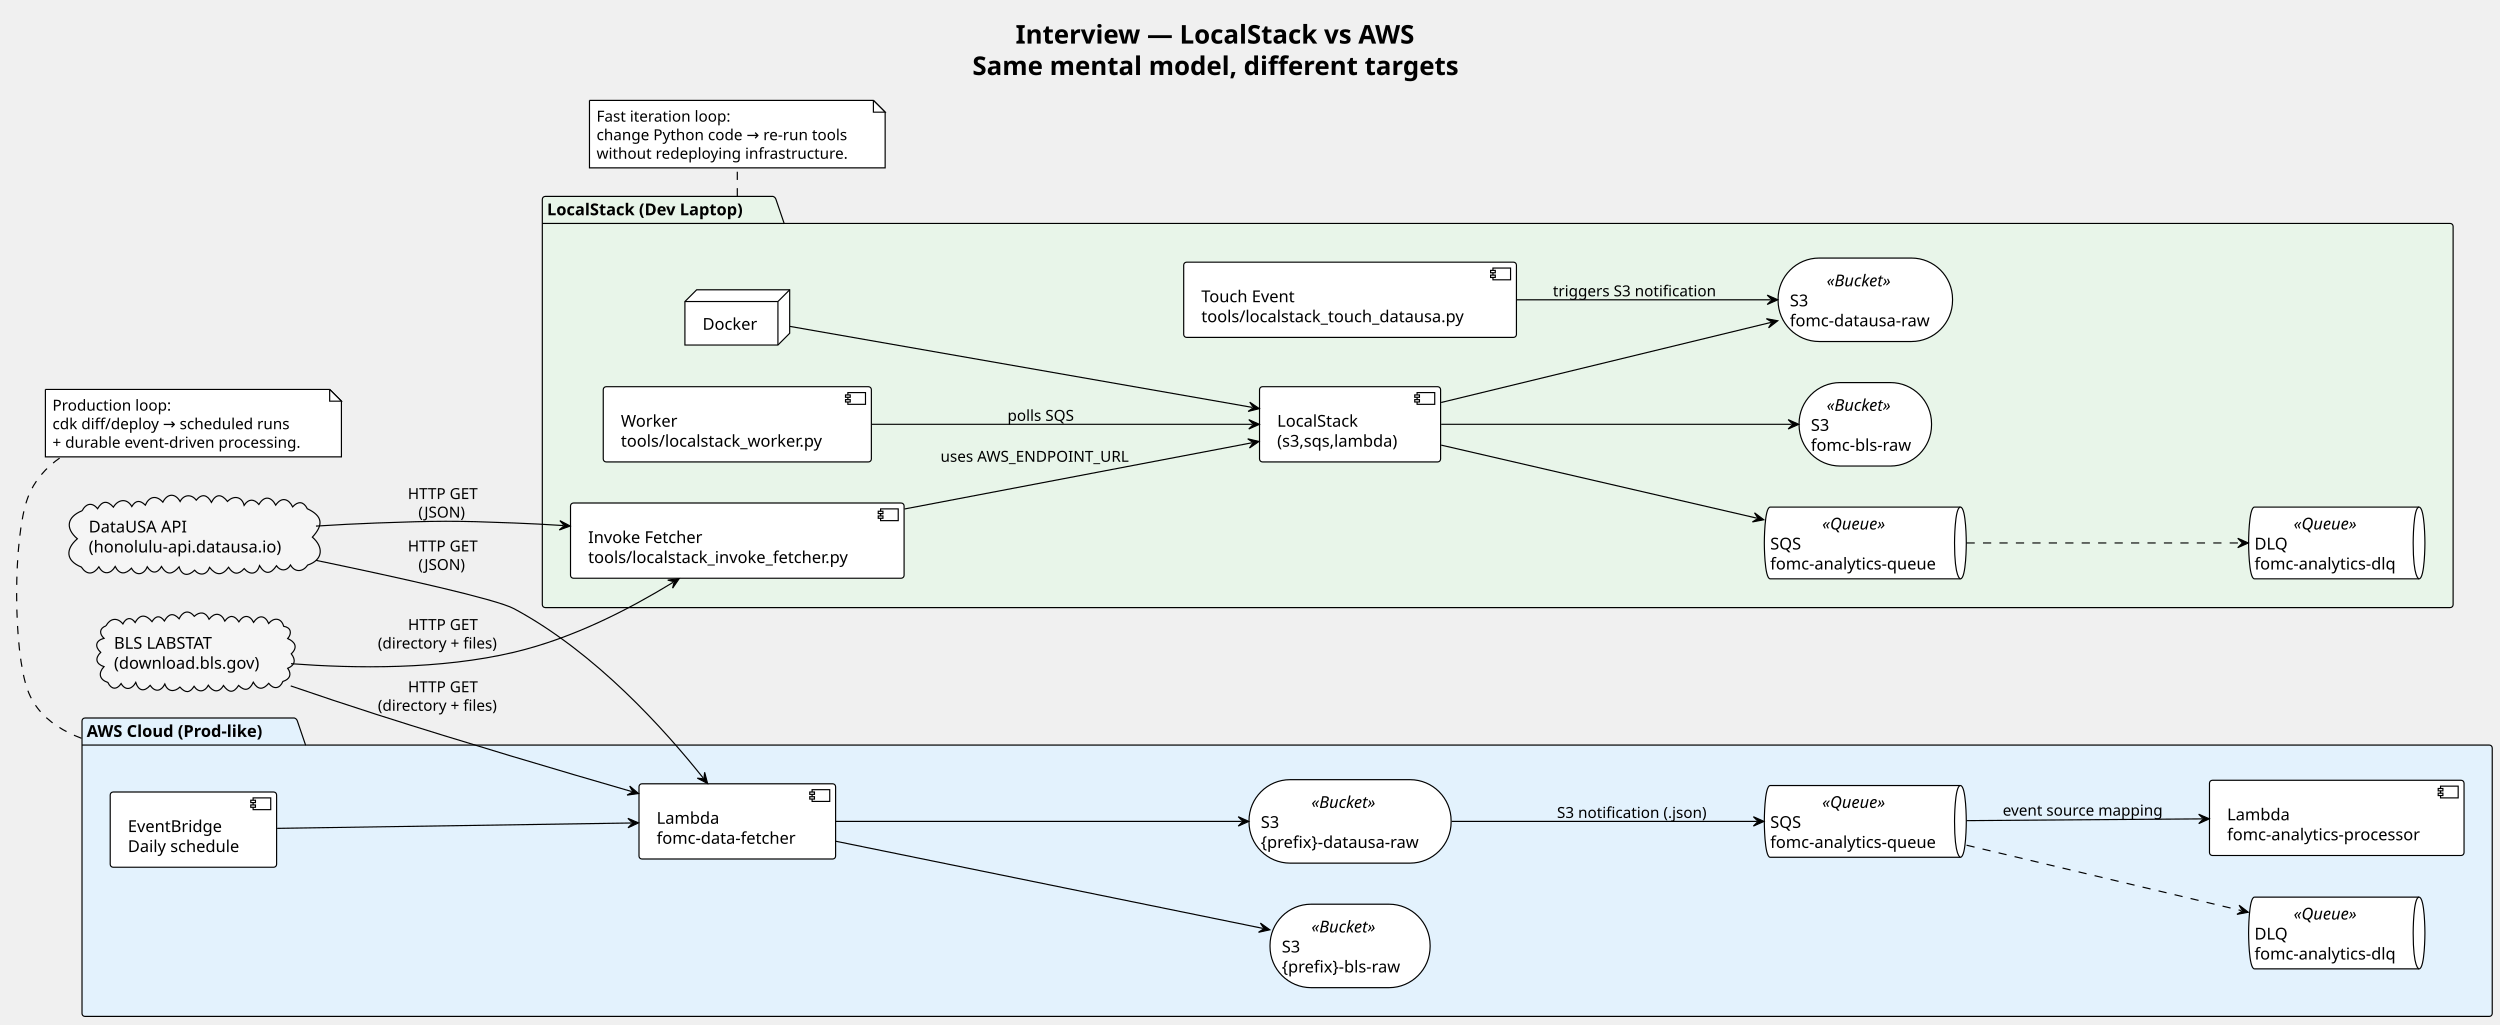
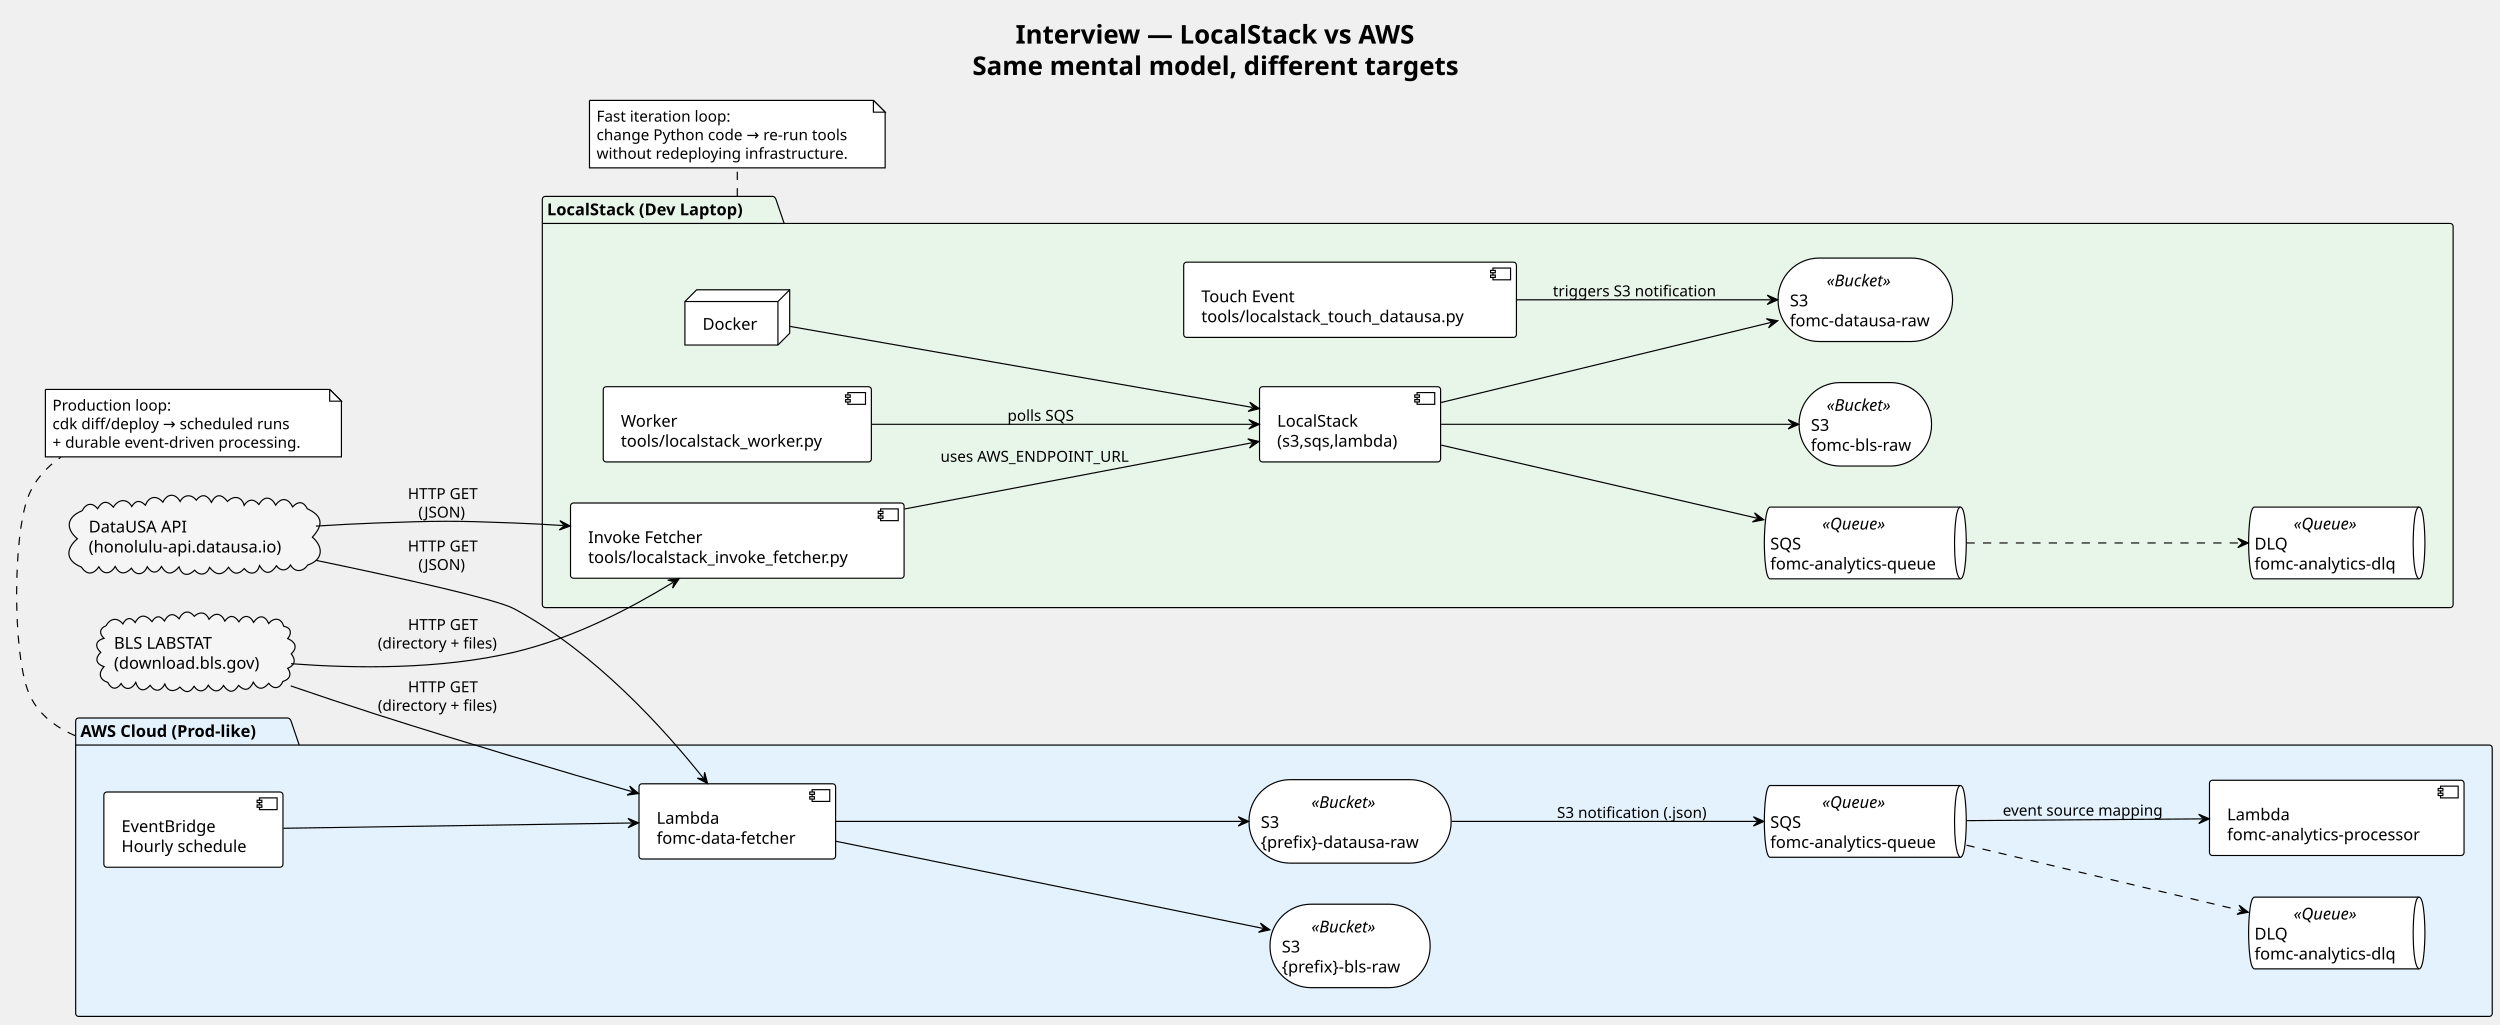
<svg xmlns="http://www.w3.org/2000/svg" contentStyleType="text/css" data-diagram-type="DESCRIPTION" height="872px" preserveAspectRatio="none" style="width:2128px;height:872px;background:#FFFFFF;" version="1.1" viewBox="0 0 2128 872" width="2128px" zoomAndPan="magnify">
  <defs />
  <g>
    <g class="title" data-source-line="3">
      <text fill="#000000" font-family="Verdana" font-size="22" font-weight="bold" lengthAdjust="spacing" textLength="390.522" x="864.434" y="37.118">Interview — LocalStack vs AWS</text>
      <text fill="#000000" font-family="Verdana" font-size="22" font-weight="bold" lengthAdjust="spacing" textLength="463.987" x="827.701" y="63.855">Same mental model, different targets</text>
    </g>
    <g class="cluster" data-qualified-name="LS" data-source-line="8" id="ent0004">
      <path d="M464.12,167.175 L657.976,167.175 A3.75,3.75 0 0 1 660.476,169.675 L667.476,190.189 L2085.59,190.189 A2.5,2.5 0 0 1 2088.09,192.689 L2088.09,514.675 A2.5,2.5 0 0 1 2085.59,517.175 L464.12,517.175 A2.5,2.5 0 0 1 461.62,514.675 L461.62,169.675 A2.5,2.5 0 0 1 464.12,167.175" fill="#E8F5E9" style="stroke:#000000;stroke-width:1;" />
      <line style="stroke:#000000;stroke-width:1;" x1="461.62" x2="667.476" y1="190.189" y2="190.189" />
      <text fill="#000000" font-family="Verdana" font-size="14" font-weight="bold" lengthAdjust="spacing" textLength="192.856" x="465.62" y="183.25">LocalStack (Dev Laptop)</text>
    </g>
    <g class="cluster" data-qualified-name="AWS" data-source-line="32" id="ent0022">
-       <path d="M72.31,611.175 L250.6,611.175 A3.75,3.75 0 0 1 253.1,613.675 L260.1,634.189 L2118.89,634.189 A2.5,2.5 0 0 1 2121.39,636.689 L2121.39,862.675 A2.5,2.5 0 0 1 2118.89,865.175 L72.31,865.175 A2.5,2.5 0 0 1 69.81,862.675 L69.81,613.675 A2.5,2.5 0 0 1 72.31,611.175" fill="#E3F2FD" style="stroke:#000000;stroke-width:1;" />
-       <line style="stroke:#000000;stroke-width:1;" x1="69.81" x2="260.1" y1="634.189" y2="634.189" />
-       <text fill="#000000" font-family="Verdana" font-size="14" font-weight="bold" lengthAdjust="spacing" textLength="177.29" x="73.81" y="627.25">AWS Cloud (Prod-like)</text>
+       <path d="M66.91,611.175 L245.2,611.175 A3.75,3.75 0 0 1 247.7,613.675 L254.7,634.189 L2118.89,634.189 A2.5,2.5 0 0 1 2121.39,636.689 L2121.39,862.675 A2.5,2.5 0 0 1 2118.89,865.175 L66.91,865.175 A2.5,2.5 0 0 1 64.41,862.675 L64.41,613.675 A2.5,2.5 0 0 1 66.91,611.175" fill="#E3F2FD" style="stroke:#000000;stroke-width:1;" />
+       <line style="stroke:#000000;stroke-width:1;" x1="64.41" x2="254.7" y1="634.189" y2="634.189" />
+       <text fill="#000000" font-family="Verdana" font-size="14" font-weight="bold" lengthAdjust="spacing" textLength="177.29" x="68.41" y="627.25">AWS Cloud (Prod-like)</text>
    </g>
    <g class="entity" data-qualified-name="LS.Docker" data-source-line="9" id="ent0005">
      <polygon fill="#FFFFFF" points="583,256.665,593,246.665,672.178,246.665,672.178,283.679,662.178,293.679,583,293.679,583,256.665" style="stroke:#000000;stroke-width:1;" />
      <line style="stroke:#000000;stroke-width:1;" x1="662.178" x2="672.178" y1="256.665" y2="246.665" />
      <line style="stroke:#000000;stroke-width:1;" x1="583" x2="662.178" y1="256.665" y2="256.665" />
      <line style="stroke:#000000;stroke-width:1;" x1="662.178" x2="662.178" y1="256.665" y2="293.679" />
      <text fill="#000000" font-family="Verdana" font-size="14" lengthAdjust="spacing" textLength="49.178" x="598" y="280.74">Docker</text>
    </g>
    <g class="entity" data-qualified-name="LS.LocalStack" data-source-line="10" id="ent0006">
      <rect fill="#FFFFFF" height="64.029" rx="2.5" ry="2.5" style="stroke:#000000;stroke-width:1;" width="154.126" x="1072.11" y="329.165" />
      <rect fill="#FFFFFF" height="10" style="stroke:#000000;stroke-width:1;" width="15" x="1206.236" y="334.165" />
      <rect fill="#FFFFFF" height="2" style="stroke:#000000;stroke-width:1;" width="4" x="1204.236" y="336.165" />
      <rect fill="#FFFFFF" height="2" style="stroke:#000000;stroke-width:1;" width="4" x="1204.236" y="340.165" />
      <text fill="#000000" font-family="Verdana" font-size="14" lengthAdjust="spacing" textLength="74.908" x="1087.11" y="363.24">LocalStack</text>
      <text fill="#000000" font-family="Verdana" font-size="14" lengthAdjust="spacing" textLength="114.126" x="1087.11" y="380.255">(s3,sqs,lambda)</text>
    </g>
    <g class="entity" data-qualified-name="LS.LS_BLS" data-source-line="12" id="ent0007">
      <rect fill="#FFFFFF" height="71.044" rx="35" ry="35" style="stroke:#000000;stroke-width:1;" width="112.743" x="1531.38" y="325.655" />
      <text fill="#000000" font-family="Verdana" font-size="14" font-style="italic" lengthAdjust="spacing" textLength="65.871" x="1554.816" y="349.73">«Bucket»</text>
      <text fill="#000000" font-family="Verdana" font-size="14" lengthAdjust="spacing" textLength="18.471" x="1541.38" y="366.745">S3</text>
      <text fill="#000000" font-family="Verdana" font-size="14" lengthAdjust="spacing" textLength="92.743" x="1541.38" y="383.759">fomc-bls-raw</text>
    </g>
    <g class="entity" data-qualified-name="LS.LS_DataUSA" data-source-line="13" id="ent0008">
      <rect fill="#FFFFFF" height="71.044" rx="35" ry="35" style="stroke:#000000;stroke-width:1;" width="148.502" x="1513.5" y="219.655" />
      <text fill="#000000" font-family="Verdana" font-size="14" font-style="italic" lengthAdjust="spacing" textLength="65.871" x="1554.815" y="243.73">«Bucket»</text>
      <text fill="#000000" font-family="Verdana" font-size="14" lengthAdjust="spacing" textLength="18.471" x="1523.5" y="260.745">S3</text>
      <text fill="#000000" font-family="Verdana" font-size="14" lengthAdjust="spacing" textLength="128.502" x="1523.5" y="277.759">fomc-datausa-raw</text>
    </g>
    <g class="entity" data-qualified-name="LS.LS_Q" data-source-line="14" id="ent0009">
      <path d="M1506.79,431.655 L1668.705,431.655 C1673.705,431.655 1673.705,462.177 1673.705,462.177 C1673.705,462.177 1673.705,492.699 1668.705,492.699 L1506.79,492.699 C1501.79,492.699 1501.79,462.177 1501.79,462.177 C1501.79,462.177 1501.79,431.655 1506.79,431.655" fill="#FFFFFF" style="stroke:#000000;stroke-width:1;" />
      <path d="M1668.705,431.655 C1663.705,431.655 1663.705,462.177 1663.705,462.177 C1663.705,492.699 1668.705,492.699 1668.705,492.699" fill="none" style="stroke:#000000;stroke-width:1;" />
      <text fill="#000000" font-family="Verdana" font-size="14" font-style="italic" lengthAdjust="spacing" textLength="63.465" x="1551.015" y="450.73">«Queue»</text>
      <text fill="#000000" font-family="Verdana" font-size="14" lengthAdjust="spacing" textLength="30.16" x="1506.79" y="467.745">SQS</text>
      <text fill="#000000" font-family="Verdana" font-size="14" lengthAdjust="spacing" textLength="151.915" x="1506.79" y="484.759">fomc-analytics-queue</text>
    </g>
    <g class="entity" data-qualified-name="LS.LS_DLQ" data-source-line="15" id="ent0010">
      <path d="M1919.01,431.655 L2059.091,431.655 C2064.091,431.655 2064.091,462.177 2064.091,462.177 C2064.091,462.177 2064.091,492.699 2059.091,492.699 L1919.01,492.699 C1914.01,492.699 1914.01,462.177 1914.01,462.177 C1914.01,462.177 1914.01,431.655 1919.01,431.655" fill="#FFFFFF" style="stroke:#000000;stroke-width:1;" />
      <path d="M2059.091,431.655 C2054.091,431.655 2054.091,462.177 2054.091,462.177 C2054.091,492.699 2059.091,492.699 2059.091,492.699" fill="none" style="stroke:#000000;stroke-width:1;" />
      <text fill="#000000" font-family="Verdana" font-size="14" font-style="italic" lengthAdjust="spacing" textLength="63.465" x="1952.318" y="450.73">«Queue»</text>
      <text fill="#000000" font-family="Verdana" font-size="14" lengthAdjust="spacing" textLength="29.6" x="1919.01" y="467.745">DLQ</text>
      <text fill="#000000" font-family="Verdana" font-size="14" lengthAdjust="spacing" textLength="130.081" x="1919.01" y="484.759">fomc-analytics-dlq</text>
    </g>
    <g class="entity" data-qualified-name="LS.LS_Invoke" data-source-line="17" id="ent0011">
      <rect fill="#FFFFFF" height="64.029" rx="2.5" ry="2.5" style="stroke:#000000;stroke-width:1;" width="283.94" x="485.62" y="428.165" />
      <rect fill="#FFFFFF" height="10" style="stroke:#000000;stroke-width:1;" width="15" x="749.56" y="433.165" />
      <rect fill="#FFFFFF" height="2" style="stroke:#000000;stroke-width:1;" width="4" x="747.56" y="435.165" />
      <rect fill="#FFFFFF" height="2" style="stroke:#000000;stroke-width:1;" width="4" x="747.56" y="439.165" />
      <text fill="#000000" font-family="Verdana" font-size="14" lengthAdjust="spacing" textLength="105.451" x="500.62" y="462.24">Invoke Fetcher</text>
      <text fill="#000000" font-family="Verdana" font-size="14" lengthAdjust="spacing" textLength="243.94" x="500.62" y="479.255">tools/localstack_invoke_fetcher.py</text>
    </g>
    <g class="entity" data-qualified-name="LS.LS_Worker" data-source-line="18" id="ent0012">
      <rect fill="#FFFFFF" height="64.029" rx="2.5" ry="2.5" style="stroke:#000000;stroke-width:1;" width="228.214" x="513.49" y="329.165" />
      <rect fill="#FFFFFF" height="10" style="stroke:#000000;stroke-width:1;" width="15" x="721.704" y="334.165" />
      <rect fill="#FFFFFF" height="2" style="stroke:#000000;stroke-width:1;" width="4" x="719.704" y="336.165" />
      <rect fill="#FFFFFF" height="2" style="stroke:#000000;stroke-width:1;" width="4" x="719.704" y="340.165" />
      <text fill="#000000" font-family="Verdana" font-size="14" lengthAdjust="spacing" textLength="50.914" x="528.49" y="363.24">Worker</text>
      <text fill="#000000" font-family="Verdana" font-size="14" lengthAdjust="spacing" textLength="188.214" x="528.49" y="380.255">tools/localstack_worker.py</text>
    </g>
    <g class="entity" data-qualified-name="LS.LS_Touch" data-source-line="19" id="ent0013">
      <rect fill="#FFFFFF" height="64.029" rx="2.5" ry="2.5" style="stroke:#000000;stroke-width:1;" width="283.229" x="1007.56" y="223.165" />
      <rect fill="#FFFFFF" height="10" style="stroke:#000000;stroke-width:1;" width="15" x="1270.79" y="228.165" />
      <rect fill="#FFFFFF" height="2" style="stroke:#000000;stroke-width:1;" width="4" x="1268.79" y="230.165" />
      <rect fill="#FFFFFF" height="2" style="stroke:#000000;stroke-width:1;" width="4" x="1268.79" y="234.165" />
      <text fill="#000000" font-family="Verdana" font-size="14" lengthAdjust="spacing" textLength="86.912" x="1022.56" y="257.24">Touch Event</text>
      <text fill="#000000" font-family="Verdana" font-size="14" lengthAdjust="spacing" textLength="243.23" x="1022.56" y="274.255">tools/localstack_touch_datausa.py</text>
    </g>
    <g class="entity" data-qualified-name="AWS.EB" data-source-line="33" id="ent0023">
-       <rect fill="#FFFFFF" height="64.029" rx="2.5" ry="2.5" style="stroke:#000000;stroke-width:1;" width="141.637" x="93.81" y="674.165" />
-       <rect fill="#FFFFFF" height="10" style="stroke:#000000;stroke-width:1;" width="15" x="215.447" y="679.165" />
-       <rect fill="#FFFFFF" height="2" style="stroke:#000000;stroke-width:1;" width="4" x="213.447" y="681.165" />
-       <rect fill="#FFFFFF" height="2" style="stroke:#000000;stroke-width:1;" width="4" x="213.447" y="685.165" />
-       <text fill="#000000" font-family="Verdana" font-size="14" lengthAdjust="spacing" textLength="85.053" x="108.81" y="708.24">EventBridge</text>
-       <text fill="#000000" font-family="Verdana" font-size="14" lengthAdjust="spacing" textLength="101.637" x="108.81" y="725.255">Daily schedule</text>
+       <rect fill="#FFFFFF" height="64.029" rx="2.5" ry="2.5" style="stroke:#000000;stroke-width:1;" width="152.451" x="88.41" y="674.165" />
+       <rect fill="#FFFFFF" height="10" style="stroke:#000000;stroke-width:1;" width="15" x="220.861" y="679.165" />
+       <rect fill="#FFFFFF" height="2" style="stroke:#000000;stroke-width:1;" width="4" x="218.861" y="681.165" />
+       <rect fill="#FFFFFF" height="2" style="stroke:#000000;stroke-width:1;" width="4" x="218.861" y="685.165" />
+       <text fill="#000000" font-family="Verdana" font-size="14" lengthAdjust="spacing" textLength="85.053" x="103.41" y="708.24">EventBridge</text>
+       <text fill="#000000" font-family="Verdana" font-size="14" lengthAdjust="spacing" textLength="112.451" x="103.41" y="725.255">Hourly schedule</text>
    </g>
    <g class="entity" data-qualified-name="AWS.Fetcher" data-source-line="34" id="ent0024">
      <rect fill="#FFFFFF" height="64.029" rx="2.5" ry="2.5" style="stroke:#000000;stroke-width:1;" width="167.347" x="543.92" y="667.165" />
      <rect fill="#FFFFFF" height="10" style="stroke:#000000;stroke-width:1;" width="15" x="691.267" y="672.165" />
      <rect fill="#FFFFFF" height="2" style="stroke:#000000;stroke-width:1;" width="4" x="689.267" y="674.165" />
      <rect fill="#FFFFFF" height="2" style="stroke:#000000;stroke-width:1;" width="4" x="689.267" y="678.165" />
      <text fill="#000000" font-family="Verdana" font-size="14" lengthAdjust="spacing" textLength="55.672" x="558.92" y="701.24">Lambda</text>
      <text fill="#000000" font-family="Verdana" font-size="14" lengthAdjust="spacing" textLength="127.347" x="558.92" y="718.255">fomc-data-fetcher</text>
    </g>
    <g class="entity" data-qualified-name="AWS.AWS_BLS" data-source-line="35" id="ent0025">
      <rect fill="#FFFFFF" height="71.044" rx="35" ry="35" style="stroke:#000000;stroke-width:1;" width="136.273" x="1081.04" y="769.655" />
      <text fill="#000000" font-family="Verdana" font-size="14" font-style="italic" lengthAdjust="spacing" textLength="65.871" x="1116.241" y="793.73">«Bucket»</text>
      <text fill="#000000" font-family="Verdana" font-size="14" lengthAdjust="spacing" textLength="18.471" x="1091.04" y="810.745">S3</text>
      <text fill="#000000" font-family="Verdana" font-size="14" lengthAdjust="spacing" textLength="116.272" x="1091.04" y="827.759">{prefix}-bls-raw</text>
    </g>
    <g class="entity" data-qualified-name="AWS.AWS_DataUSA" data-source-line="36" id="ent0026">
      <rect fill="#FFFFFF" height="71.044" rx="35" ry="35" style="stroke:#000000;stroke-width:1;" width="172.031" x="1063.16" y="663.655" />
      <text fill="#000000" font-family="Verdana" font-size="14" font-style="italic" lengthAdjust="spacing" textLength="65.871" x="1116.24" y="687.73">«Bucket»</text>
      <text fill="#000000" font-family="Verdana" font-size="14" lengthAdjust="spacing" textLength="18.471" x="1073.16" y="704.745">S3</text>
      <text fill="#000000" font-family="Verdana" font-size="14" lengthAdjust="spacing" textLength="152.031" x="1073.16" y="721.759">{prefix}-datausa-raw</text>
    </g>
    <g class="entity" data-qualified-name="AWS.AWS_Q" data-source-line="37" id="ent0027">
      <path d="M1506.79,668.655 L1668.705,668.655 C1673.705,668.655 1673.705,699.177 1673.705,699.177 C1673.705,699.177 1673.705,729.699 1668.705,729.699 L1506.79,729.699 C1501.79,729.699 1501.79,699.177 1501.79,699.177 C1501.79,699.177 1501.79,668.655 1506.79,668.655" fill="#FFFFFF" style="stroke:#000000;stroke-width:1;" />
      <path d="M1668.705,668.655 C1663.705,668.655 1663.705,699.177 1663.705,699.177 C1663.705,729.699 1668.705,729.699 1668.705,729.699" fill="none" style="stroke:#000000;stroke-width:1;" />
      <text fill="#000000" font-family="Verdana" font-size="14" font-style="italic" lengthAdjust="spacing" textLength="63.465" x="1551.015" y="687.73">«Queue»</text>
      <text fill="#000000" font-family="Verdana" font-size="14" lengthAdjust="spacing" textLength="30.16" x="1506.79" y="704.745">SQS</text>
      <text fill="#000000" font-family="Verdana" font-size="14" lengthAdjust="spacing" textLength="151.915" x="1506.79" y="721.759">fomc-analytics-queue</text>
    </g>
    <g class="entity" data-qualified-name="AWS.AWS_DLQ" data-source-line="38" id="ent0028">
      <path d="M1919.01,763.655 L2059.091,763.655 C2064.091,763.655 2064.091,794.177 2064.091,794.177 C2064.091,794.177 2064.091,824.699 2059.091,824.699 L1919.01,824.699 C1914.01,824.699 1914.01,794.177 1914.01,794.177 C1914.01,794.177 1914.01,763.655 1919.01,763.655" fill="#FFFFFF" style="stroke:#000000;stroke-width:1;" />
      <path d="M2059.091,763.655 C2054.091,763.655 2054.091,794.177 2054.091,794.177 C2054.091,824.699 2059.091,824.699 2059.091,824.699" fill="none" style="stroke:#000000;stroke-width:1;" />
      <text fill="#000000" font-family="Verdana" font-size="14" font-style="italic" lengthAdjust="spacing" textLength="63.465" x="1952.318" y="782.73">«Queue»</text>
      <text fill="#000000" font-family="Verdana" font-size="14" lengthAdjust="spacing" textLength="29.6" x="1919.01" y="799.745">DLQ</text>
      <text fill="#000000" font-family="Verdana" font-size="14" lengthAdjust="spacing" textLength="130.081" x="1919.01" y="816.759">fomc-analytics-dlq</text>
    </g>
    <g class="entity" data-qualified-name="AWS.Analytics" data-source-line="39" id="ent0029">
      <rect fill="#FFFFFF" height="64.029" rx="2.5" ry="2.5" style="stroke:#000000;stroke-width:1;" width="216.682" x="1880.71" y="664.165" />
      <rect fill="#FFFFFF" height="10" style="stroke:#000000;stroke-width:1;" width="15" x="2077.392" y="669.165" />
      <rect fill="#FFFFFF" height="2" style="stroke:#000000;stroke-width:1;" width="4" x="2075.392" y="671.165" />
      <rect fill="#FFFFFF" height="2" style="stroke:#000000;stroke-width:1;" width="4" x="2075.392" y="675.165" />
      <text fill="#000000" font-family="Verdana" font-size="14" lengthAdjust="spacing" textLength="55.672" x="1895.71" y="698.24">Lambda</text>
      <text fill="#000000" font-family="Verdana" font-size="14" lengthAdjust="spacing" textLength="176.682" x="1895.71" y="715.255">fomc-analytics-processor</text>
    </g>
    <g class="entity" data-qualified-name="BLS" data-source-line="5" id="ent0002">
      <path d="M90.214,532.724 C93.681,526.353 99.72,525.14 104.599,531.073 C107.138,525.957 111.327,524.617 115.062,529.866 C119.228,522.281 124.511,523.289 129.387,529.107 C132.594,523.983 136.212,523.512 139.939,528.568 C143.332,522.658 147.336,521.085 152.462,526.682 C155.386,520.632 160.468,518.554 165.352,524.592 C170.257,520.218 175.096,520.854 177.958,527.033 C182.722,521.095 188.157,521.522 191.384,528.616 C195.589,522.955 199.758,523.767 203.343,529.279 C207.162,523.252 212.466,523.077 215.841,529.717 C220.067,523.419 225.473,523.349 228.697,530.662 C233.056,525.364 239.475,525.802 241.453,533.077 C247.844,534.16 248.666,539.135 244.886,543.552 C251.145,546.309 253.822,550.913 247.936,556.525 C252.002,561.74 251.216,566.189 244.911,568.861 C248.661,574.172 246.552,578.24 240.794,580.055 C238.19,586.326 232.889,587.056 228.724,581.671 C223.887,587.293 219.54,587.403 215.592,580.722 C212.551,587.144 208.764,588.984 203.099,583.47 C198.651,590.299 194.698,589.724 190.201,583.519 C186.346,590.261 180.971,588.837 177.322,583.304 C174.315,588.917 169.043,589.956 165.192,584.205 C161.311,590.384 157.631,589.775 153.149,584.858 C148.491,589.272 142.734,588.972 140.313,582.275 C137.182,588.497 132.062,589.503 127.808,583.417 C122.839,589.211 117.867,588.171 115.546,580.927 C112.619,586.5 106.951,588.434 103.097,581.878 C99.327,587.515 94.597,586.866 91.818,580.914 C84.496,578.467 83.451,572.933 88.514,567.447 C81.604,565.143 80.599,560.342 85.714,555.273 C80.442,550.402 81.283,545.272 88.514,543.332 C84.496,539.631 84.379,534.846 90.214,532.724" fill="#F5F5F5" style="stroke:#000000;stroke-width:1;" />
      <text fill="#000000" font-family="Verdana" font-size="14" lengthAdjust="spacing" textLength="95.238" x="97" y="552.24">BLS LABSTAT</text>
      <text fill="#000000" font-family="Verdana" font-size="14" lengthAdjust="spacing" textLength="135.269" x="97" y="569.255">(download.bls.gov)</text>
    </g>
    <g class="entity" data-qualified-name="DataUSA" data-source-line="6" id="ent0003">
      <path d="M69.935,434.732 C72.995,428.622 78.432,427.164 83.058,433.013 C87.006,426.237 91.332,425.837 96.533,431.675 C100.31,425.237 107.939,423.611 112.187,431.149 C115.568,425.553 119.29,425.664 123.693,429.96 C126.947,422.507 133.042,421.19 138.614,427.433 C142.394,420.049 148.973,419.382 153.319,426.873 C156.411,420.871 162.984,420.361 167.025,425.728 C172.029,419.683 176.7,421.364 179.951,427.576 C184.034,419.859 188.784,420.647 193.631,426.825 C198.689,421.64 205.757,422.278 207.792,430.112 C211.46,424.538 216.084,424.296 220.362,429.394 C224.898,421.841 230.731,422.467 234.7,429.935 C239.684,422.679 245.598,424.395 249.104,431.425 C253.752,426.344 258.415,426.669 261.581,433.039 C274.918,439.296 275.386,446.882 265.886,457.206 C275.575,465.585 275.21,476.597 261.809,481.024 C258.035,486.874 251.019,487.51 247.291,480.97 C244.309,486.186 238.853,486.518 235.329,481.61 C230.393,488.861 225.683,489.293 220.891,481.473 C218.727,489.183 212.609,489.649 207.855,483.999 C202.878,489.602 198.55,489.039 194.562,482.882 C189.064,490.291 183.987,489.94 178.388,482.996 C176.03,489.379 170.167,490.552 165.649,485.377 C160.382,490.535 154.882,490.397 152.431,482.521 C147.217,488.54 142.403,490.47 137.481,482.216 C133.925,488.464 129.152,488.46 125.329,482.481 C122.541,489.314 115.916,490.714 111.904,483.664 C106.896,488.993 101.76,489.388 98.053,482.221 C94.389,488.571 88.124,489.846 84.173,482.513 C79.573,489.098 74.002,489.795 69.247,482.681 C55.8,477.247 55.669,467.387 65.837,458.607 C55.119,449.463 57.211,439.853 69.935,434.732" fill="#F5F5F5" style="stroke:#000000;stroke-width:1;" />
      <text fill="#000000" font-family="Verdana" font-size="14" lengthAdjust="spacing" textLength="91.335" x="75.48" y="453.24">DataUSA API</text>
      <text fill="#000000" font-family="Verdana" font-size="14" lengthAdjust="spacing" textLength="178.302" x="75.48" y="470.255">(honolulu-api.datausa.io)</text>
    </g>
    <g class="entity" data-qualified-name="GMN40" data-source-line="56" id="ent0041">
      <path d="M501.76,85.475 L501.76,142.873 L753.434,142.873 L753.434,95.475 L743.434,85.475 L501.76,85.475" fill="#FFFFFF" style="stroke:#000000;stroke-width:1;" />
      <path d="M743.434,85.475 L743.434,95.475 L753.434,95.475 L743.434,85.475" fill="#FFFFFF" style="stroke:#000000;stroke-width:1;" />
      <text fill="#000000" font-family="Verdana" font-size="13" lengthAdjust="spacing" textLength="124.262" x="507.76" y="103.544">Fast iteration loop:</text>
      <text fill="#000000" font-family="Verdana" font-size="13" lengthAdjust="spacing" textLength="230.674" x="507.76" y="119.344">change Python code → re-run tools</text>
      <text fill="#000000" font-family="Verdana" font-size="13" lengthAdjust="spacing" textLength="227.748" x="507.76" y="135.143">without redeploying infrastructure.</text>
    </g>
    <g class="entity" data-qualified-name="GMN43" data-source-line="62" id="ent0044">
      <path d="M38.64,331.475 L38.64,388.873 L290.618,388.873 L290.618,341.475 L280.618,331.475 L38.64,331.475" fill="#FFFFFF" style="stroke:#000000;stroke-width:1;" />
      <path d="M280.618,331.475 L280.618,341.475 L290.618,341.475 L280.618,331.475" fill="#FFFFFF" style="stroke:#000000;stroke-width:1;" />
      <text fill="#000000" font-family="Verdana" font-size="13" lengthAdjust="spacing" textLength="107.104" x="44.64" y="349.544">Production loop:</text>
      <text fill="#000000" font-family="Verdana" font-size="13" lengthAdjust="spacing" textLength="217.68" x="44.64" y="365.344">cdk diff/deploy → scheduled runs</text>
      <text fill="#000000" font-family="Verdana" font-size="13" lengthAdjust="spacing" textLength="230.978" x="44.64" y="381.143">+ durable event-driven processing.</text>
    </g>
    <g class="link" data-entity-1="ent0005" data-entity-2="ent0006" data-link-type="dependency" data-source-line="21" id="lnk14">
      <path d="M672.44,277.855 C760.89,293.345 955.69,327.459 1066.04,346.789" fill="none" id="Docker-to-LocalStack" style="stroke:#000000;stroke-width:1;" />
      <polygon fill="#000000" points="1071.95,347.825,1063.775,342.332,1067.025,346.962,1062.395,350.212,1071.95,347.825" style="stroke:#000000;stroke-width:1;" />
    </g>
    <g class="link" data-entity-1="ent0006" data-entity-2="ent0007" data-link-type="dependency" data-source-line="22" id="lnk15">
      <path d="M1226.72,361.175 C1313.78,361.175 1447.83,361.175 1525.09,361.175" fill="none" id="LocalStack-to-LS_BLS" style="stroke:#000000;stroke-width:1;" />
      <polygon fill="#000000" points="1531.09,361.175,1522.09,357.175,1526.09,361.175,1522.09,365.175,1531.09,361.175" style="stroke:#000000;stroke-width:1;" />
    </g>
    <g class="link" data-entity-1="ent0006" data-entity-2="ent0008" data-link-type="dependency" data-source-line="23" id="lnk16">
      <path d="M1226.72,342.585 C1307.42,322.995 1427.829,293.76 1507.379,274.45" fill="none" id="LocalStack-to-LS_DataUSA" style="stroke:#000000;stroke-width:1;" />
      <polygon fill="#000000" points="1513.21,273.035,1503.52,271.271,1508.351,274.214,1505.408,279.045,1513.21,273.035" style="stroke:#000000;stroke-width:1;" />
    </g>
    <g class="link" data-entity-1="ent0006" data-entity-2="ent0009" data-link-type="dependency" data-source-line="24" id="lnk17">
      <path d="M1226.72,378.885 C1303.51,396.645 1415.674,422.602 1495.474,441.062" fill="none" id="LocalStack-to-LS_Q" style="stroke:#000000;stroke-width:1;" />
      <polygon fill="#000000" points="1501.32,442.415,1493.453,436.489,1496.449,441.288,1491.65,444.283,1501.32,442.415" style="stroke:#000000;stroke-width:1;" />
    </g>
    <g class="link" data-entity-1="ent0009" data-entity-2="ent0010" data-link-type="dependency" data-source-line="25" id="lnk18">
      <path d="M1673.92,462.175 C1745.15,462.175 1839.75,462.175 1907.76,462.175" fill="none" id="LS_Q-to-LS_DLQ" style="stroke:#000000;stroke-width:1;stroke-dasharray:7,7;" />
      <polygon fill="#000000" points="1913.76,462.175,1904.76,458.175,1908.76,462.175,1904.76,466.175,1913.76,462.175" style="stroke:#000000;stroke-width:1;" />
    </g>
    <g class="link" data-entity-1="ent0011" data-entity-2="ent0006" data-link-type="dependency" data-source-line="27" id="lnk19">
      <path d="M769.88,433.255 C867.1,414.735 986.596,391.958 1065.746,376.878" fill="none" id="LS_Invoke-to-LocalStack" style="stroke:#000000;stroke-width:1;" />
      <polygon fill="#000000" points="1071.64,375.755,1062.05,373.51,1066.728,376.69,1063.548,381.368,1071.64,375.755" style="stroke:#000000;stroke-width:1;" />
      <text fill="#000000" font-family="Verdana" font-size="13" lengthAdjust="spacing" textLength="176.274" x="800.56" y="393.094">uses AWS_ENDPOINT_URL</text>
    </g>
    <g class="link" data-entity-1="ent0012" data-entity-2="ent0006" data-link-type="dependency" data-source-line="28" id="lnk20">
      <path d="M741.98,361.175 C842.01,361.175 979.03,361.175 1065.97,361.175" fill="none" id="LS_Worker-to-LocalStack" style="stroke:#000000;stroke-width:1;" />
      <polygon fill="#000000" points="1071.97,361.175,1062.97,357.175,1066.97,361.175,1062.97,365.175,1071.97,361.175" style="stroke:#000000;stroke-width:1;" />
      <text fill="#000000" font-family="Verdana" font-size="13" lengthAdjust="spacing" textLength="62.474" x="857.56" y="358.244">polls SQS</text>
    </g>
    <g class="link" data-entity-1="ent0013" data-entity-2="ent0008" data-link-type="dependency" data-source-line="29" id="lnk21">
      <path d="M1291.02,255.175 C1365.03,255.175 1446.68,255.175 1507.25,255.175" fill="none" id="LS_Touch-to-LS_DataUSA" style="stroke:#000000;stroke-width:1;" />
      <polygon fill="#000000" points="1513.25,255.175,1504.25,251.175,1508.25,255.175,1504.25,259.175,1513.25,255.175" style="stroke:#000000;stroke-width:1;" />
      <text fill="#000000" font-family="Verdana" font-size="13" lengthAdjust="spacing" textLength="149.125" x="1321.79" y="252.244">triggers S3 notification</text>
    </g>
    <g class="link" data-entity-1="ent0023" data-entity-2="ent0024" data-link-type="dependency" data-source-line="41" id="lnk30">
-       <path d="M235.89,705.105 C318.56,703.855 449.651,701.866 537.511,700.526" fill="none" id="EB-to-Fetcher" style="stroke:#000000;stroke-width:1;" />
-       <polygon fill="#000000" points="543.51,700.435,534.45,696.572,538.511,700.511,534.572,704.571,543.51,700.435" style="stroke:#000000;stroke-width:1;" />
+       <path d="M241.23,705.025 C324.37,703.765 451.551,701.836 537.541,700.526" fill="none" id="EB-to-Fetcher" style="stroke:#000000;stroke-width:1;" />
+       <polygon fill="#000000" points="543.54,700.435,534.48,696.572,538.541,700.511,534.602,704.571,543.54,700.435" style="stroke:#000000;stroke-width:1;" />
    </g>
    <g class="link" data-entity-1="ent0024" data-entity-2="ent0025" data-link-type="dependency" data-source-line="42" id="lnk31">
      <path d="M711.5,716.085 C813.92,736.985 980.331,770.935 1074.991,790.245" fill="none" id="Fetcher-to-AWS_BLS" style="stroke:#000000;stroke-width:1;" />
      <polygon fill="#000000" points="1080.87,791.445,1072.851,785.726,1075.971,790.445,1071.252,793.565,1080.87,791.445" style="stroke:#000000;stroke-width:1;" />
    </g>
    <g class="link" data-entity-1="ent0024" data-entity-2="ent0026" data-link-type="dependency" data-source-line="43" id="lnk32">
      <path d="M711.5,699.175 C807.76,699.175 959.74,699.175 1056.98,699.175" fill="none" id="Fetcher-to-AWS_DataUSA" style="stroke:#000000;stroke-width:1;" />
      <polygon fill="#000000" points="1062.98,699.175,1053.98,695.175,1057.98,699.175,1053.98,703.175,1062.98,699.175" style="stroke:#000000;stroke-width:1;" />
    </g>
    <g class="link" data-entity-1="ent0026" data-entity-2="ent0027" data-link-type="dependency" data-source-line="44" id="lnk33">
      <path d="M1235.65,699.175 C1312.48,699.175 1418.72,699.175 1495.48,699.175" fill="none" id="AWS_DataUSA-to-AWS_Q" style="stroke:#000000;stroke-width:1;" />
      <polygon fill="#000000" points="1501.48,699.175,1492.48,695.175,1496.48,699.175,1492.48,703.175,1501.48,699.175" style="stroke:#000000;stroke-width:1;" />
      <text fill="#000000" font-family="Verdana" font-size="13" lengthAdjust="spacing" textLength="142.524" x="1325.29" y="696.244">S3 notification (.json)</text>
    </g>
    <g class="link" data-entity-1="ent0027" data-entity-2="ent0028" data-link-type="dependency" data-source-line="45" id="lnk34">
      <path d="M1673.92,719.435 C1745.15,736.385 1839.913,758.926 1907.923,775.106" fill="none" id="AWS_Q-to-AWS_DLQ" style="stroke:#000000;stroke-width:1;stroke-dasharray:7,7;" />
      <polygon fill="#000000" points="1913.76,776.495,1905.93,770.52,1908.896,775.337,1904.079,778.303,1913.76,776.495" style="stroke:#000000;stroke-width:1;" />
    </g>
    <g class="link" data-entity-1="ent0027" data-entity-2="ent0029" data-link-type="dependency" data-source-line="46" id="lnk35">
      <path d="M1673.92,698.535 C1734.27,698.085 1809.7,697.509 1874.53,697.029" fill="none" id="AWS_Q-to-Analytics" style="stroke:#000000;stroke-width:1;" />
      <polygon fill="#000000" points="1880.53,696.985,1871.501,693.051,1875.53,697.022,1871.56,701.051,1880.53,696.985" style="stroke:#000000;stroke-width:1;" />
      <text fill="#000000" font-family="Verdana" font-size="13" lengthAdjust="spacing" textLength="145.171" x="1704.71" y="694.304">event source mapping</text>
    </g>
    <g class="link" data-entity-1="ent0002" data-entity-2="ent0011" data-link-type="dependency" data-source-line="49" id="lnk36">
      <path d="M247.7,564.945 C302.28,569.075 375.14,569.995 437.62,555.175 C488.53,543.095 536.202,518.167 573.002,495.647" fill="none" id="BLS-to-LS_Invoke" style="stroke:#000000;stroke-width:1;" />
      <polygon fill="#000000" points="578.12,492.515,568.356,493.8,573.855,495.125,572.531,500.624,578.12,492.515" style="stroke:#000000;stroke-width:1;" />
      <text fill="#000000" font-family="Verdana" font-size="13" lengthAdjust="spacing" textLength="64.511" x="347.261" y="536.244">HTTP GET</text>
      <text fill="#000000" font-family="Verdana" font-size="13" lengthAdjust="spacing" textLength="115.794" x="321.62" y="552.044">(directory + files)</text>
    </g>
    <g class="link" data-entity-1="ent0003" data-entity-2="ent0011" data-link-type="dependency" data-source-line="50" id="lnk37">
      <path d="M268.96,447.815 C286.2,446.715 303.91,445.765 320.62,445.175 C372.59,443.335 385.66,443.115 437.62,445.175 C453.08,445.785 463.243,446.293 479.313,447.343" fill="none" id="DataUSA-to-LS_Invoke" style="stroke:#000000;stroke-width:1;" />
      <polygon fill="#000000" points="485.3,447.735,476.58,443.156,480.311,447.409,476.058,451.139,485.3,447.735" style="stroke:#000000;stroke-width:1;" />
      <text fill="#000000" font-family="Verdana" font-size="13" lengthAdjust="spacing" textLength="64.511" x="347.12" y="424.784">HTTP GET</text>
      <text fill="#000000" font-family="Verdana" font-size="13" lengthAdjust="spacing" textLength="46.56" x="356.096" y="440.584">(JSON)</text>
    </g>
    <g class="link" data-entity-1="ent0002" data-entity-2="ent0024" data-link-type="dependency" data-source-line="52" id="lnk38">
      <path d="M247.47,583.855 C271.02,591.915 296.78,600.555 320.62,608.175 C395.72,632.175 476.067,655.926 537.767,673.786" fill="none" id="BLS-to-Fetcher" style="stroke:#000000;stroke-width:1;" />
      <polygon fill="#000000" points="543.53,675.455,535.997,669.11,538.727,674.064,533.773,676.794,543.53,675.455" style="stroke:#000000;stroke-width:1;" />
      <text fill="#000000" font-family="Verdana" font-size="13" lengthAdjust="spacing" textLength="64.511" x="347.261" y="589.244">HTTP GET</text>
      <text fill="#000000" font-family="Verdana" font-size="13" lengthAdjust="spacing" textLength="115.794" x="321.62" y="605.044">(directory + files)</text>
    </g>
    <g class="link" data-entity-1="ent0003" data-entity-2="ent0024" data-link-type="dependency" data-source-line="53" id="lnk39">
      <path d="M268.92,476.955 C339.3,491.585 422.38,509.965 437.62,518.175 C507.22,555.655 565.77,621.113 598.53,662.203" fill="none" id="DataUSA-to-Fetcher" style="stroke:#000000;stroke-width:1;" />
      <polygon fill="#000000" points="602.27,666.895,599.787,657.364,599.153,662.985,593.532,662.351,602.27,666.895" style="stroke:#000000;stroke-width:1;" />
      <text fill="#000000" font-family="Verdana" font-size="13" lengthAdjust="spacing" textLength="64.511" x="347.12" y="469.394">HTTP GET</text>
      <text fill="#000000" font-family="Verdana" font-size="13" lengthAdjust="spacing" textLength="46.56" x="356.096" y="485.194">(JSON)</text>
    </g>
    <g class="link" data-entity-1="ent0004" data-entity-2="ent0041" data-link-type="association" data-source-line="56" id="lnk42">
      <path d="M627.59,167.157 C627.59,167.09 627.59,167.024 627.59,166.957 C627.59,166.824 627.59,166.69 627.59,166.557 C627.59,166.291 627.59,166.024 627.59,165.758 C627.59,164.692 627.59,163.626 627.59,162.56 C627.59,160.428 627.59,158.296 627.59,156.164 C627.59,151.9 627.59,147.637 627.59,143.375" fill="none" id="LS-GMN40" style="stroke:#000000;stroke-width:1;stroke-dasharray:7,7;" />
    </g>
    <g class="link" data-entity-1="ent0022" data-entity-2="ent0044" data-link-type="association" data-source-line="62" id="lnk45">
-       <path d="M69.411,628.437 C67.553,627.74 65.717,627.002 63.909,626.221 C60.293,624.659 56.788,622.926 53.44,621.003 C40.047,613.31 29.155,602.582 23.64,587.675 C11,553.495 11,457.855 23.64,423.675 C29.05,409.075 39.24,397.825 51.77,389.165" fill="none" id="AWS-GMN43" style="stroke:#000000;stroke-width:1;stroke-dasharray:7,7;" />
+       <path d="M63.909,626.221 C60.293,624.659 56.788,622.926 53.44,621.003 C40.047,613.31 29.155,602.582 23.64,587.675 C11,553.495 11,457.855 23.64,423.675 C29.05,409.075 39.24,397.825 51.77,389.165" fill="none" id="AWS-GMN43" style="stroke:#000000;stroke-width:1;stroke-dasharray:7,7;" />
    </g>
  </g>
</svg>
